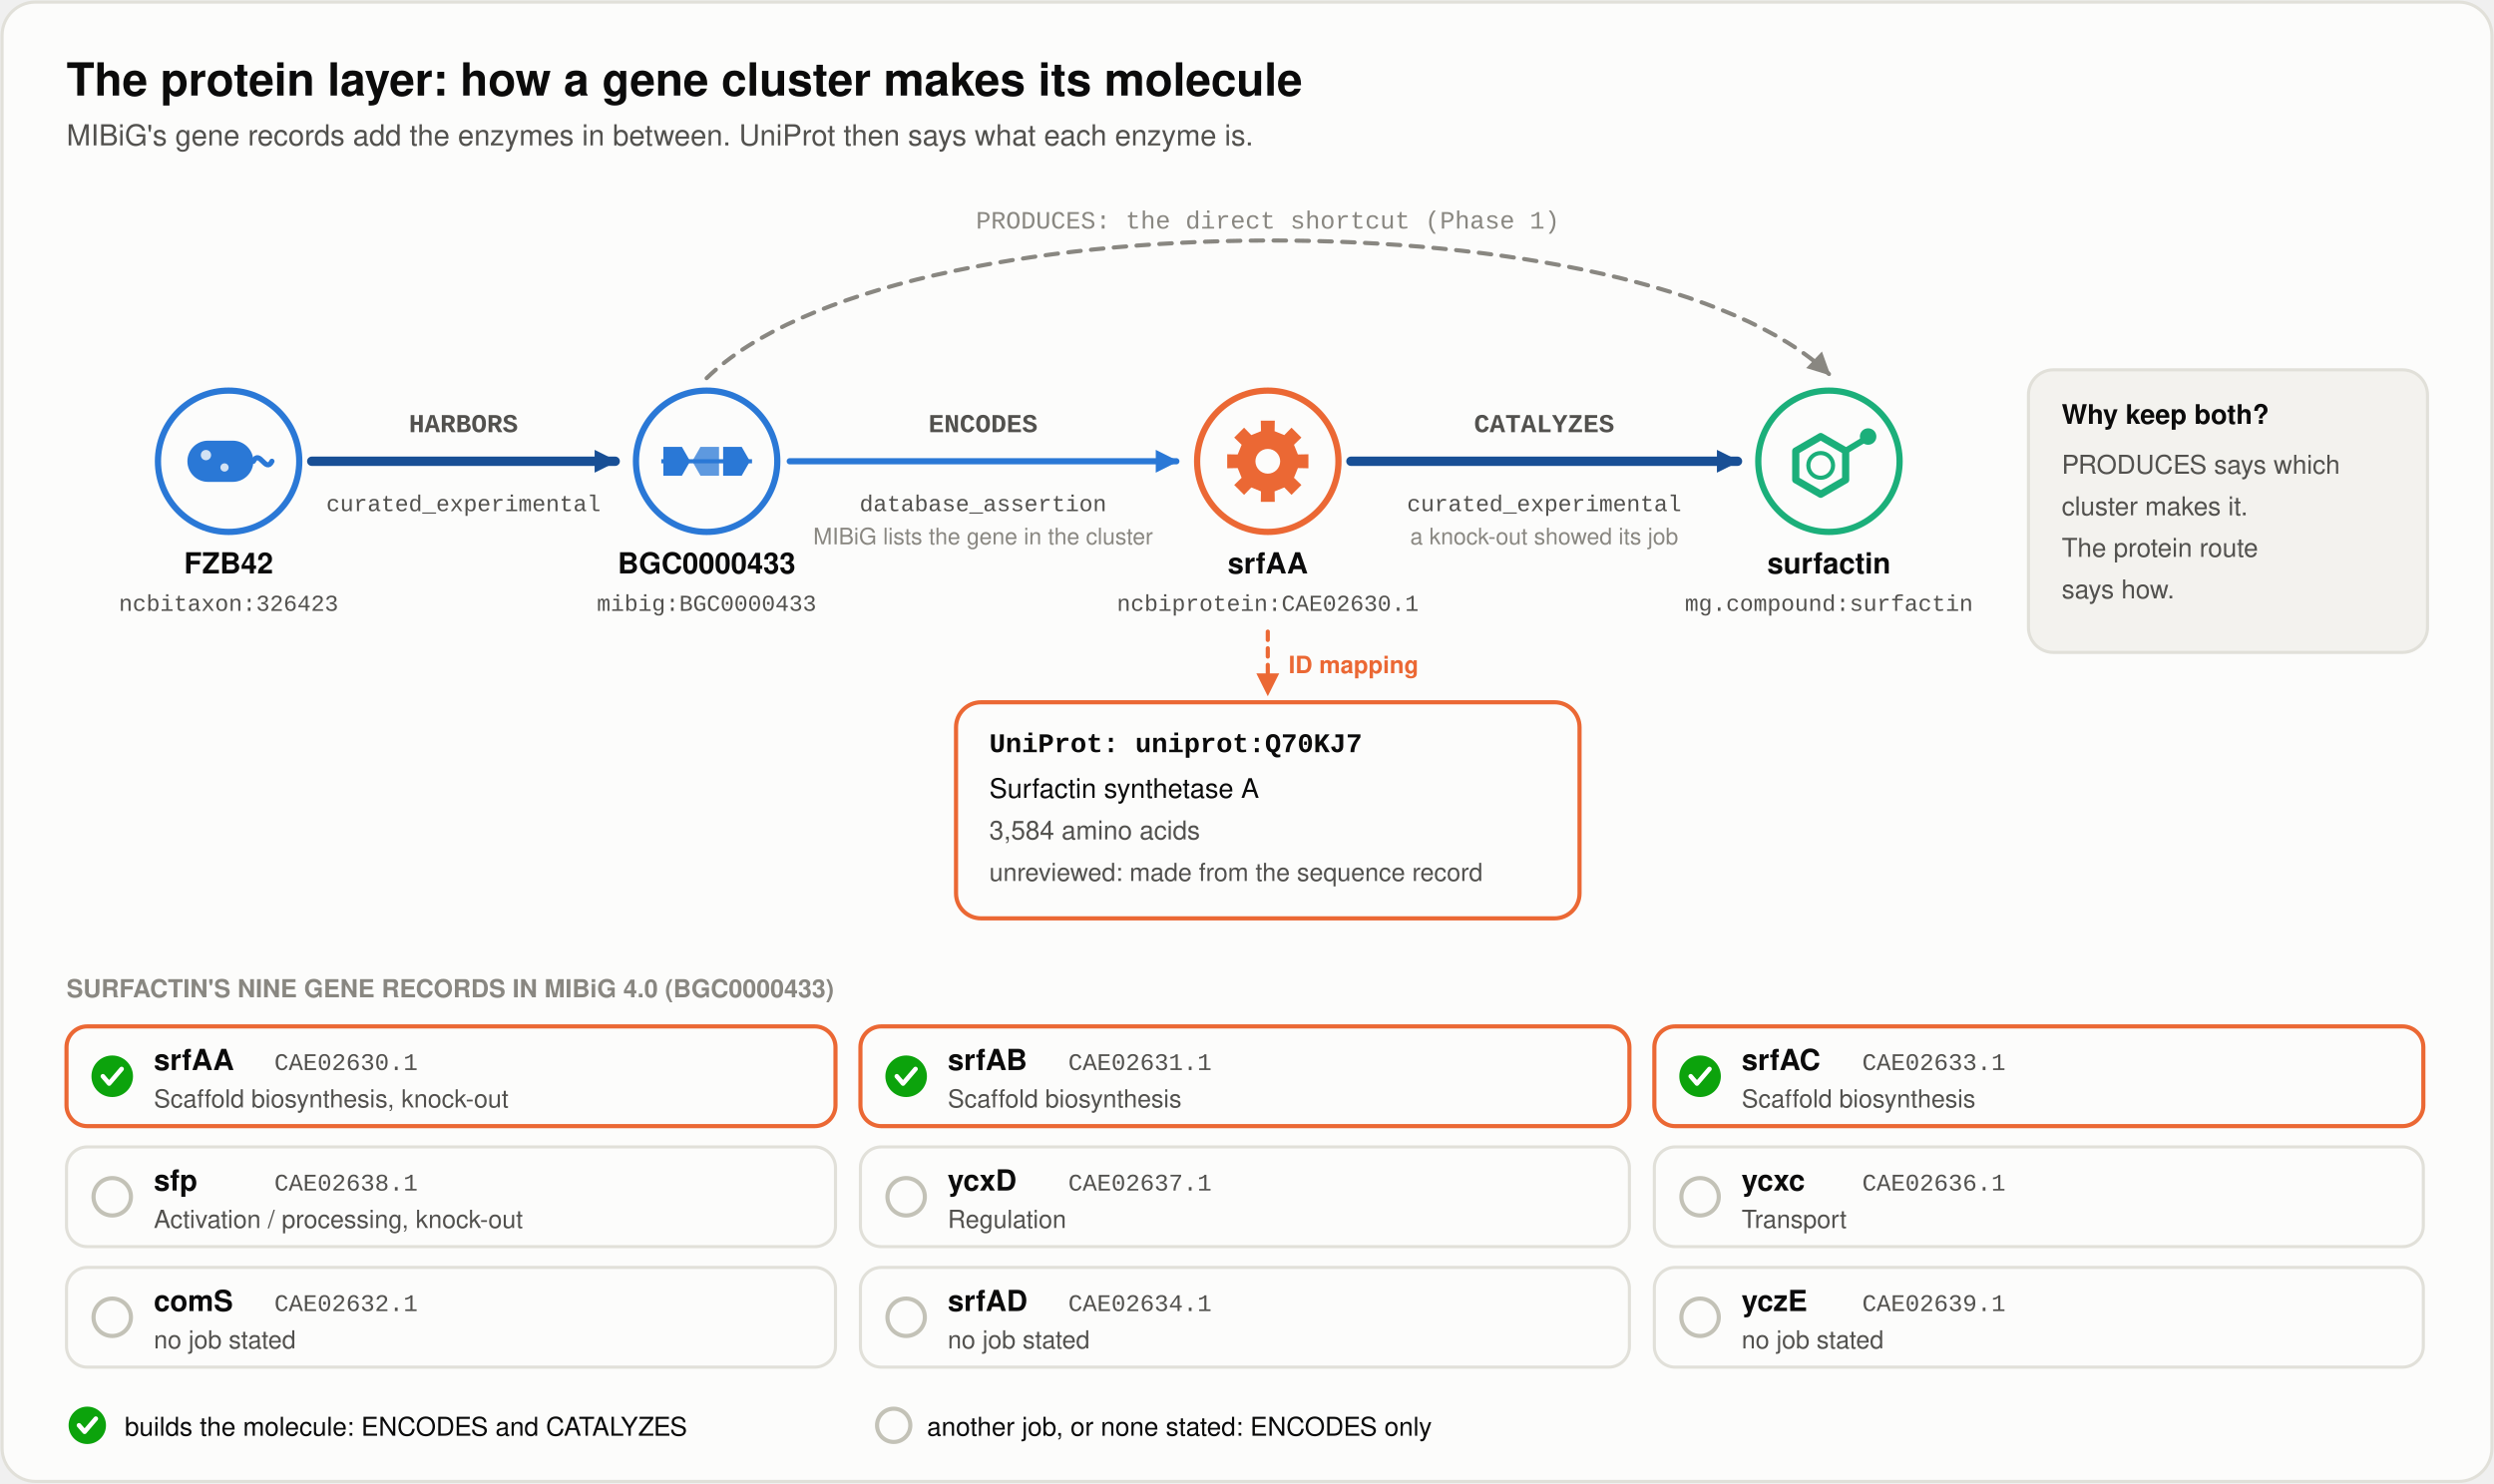
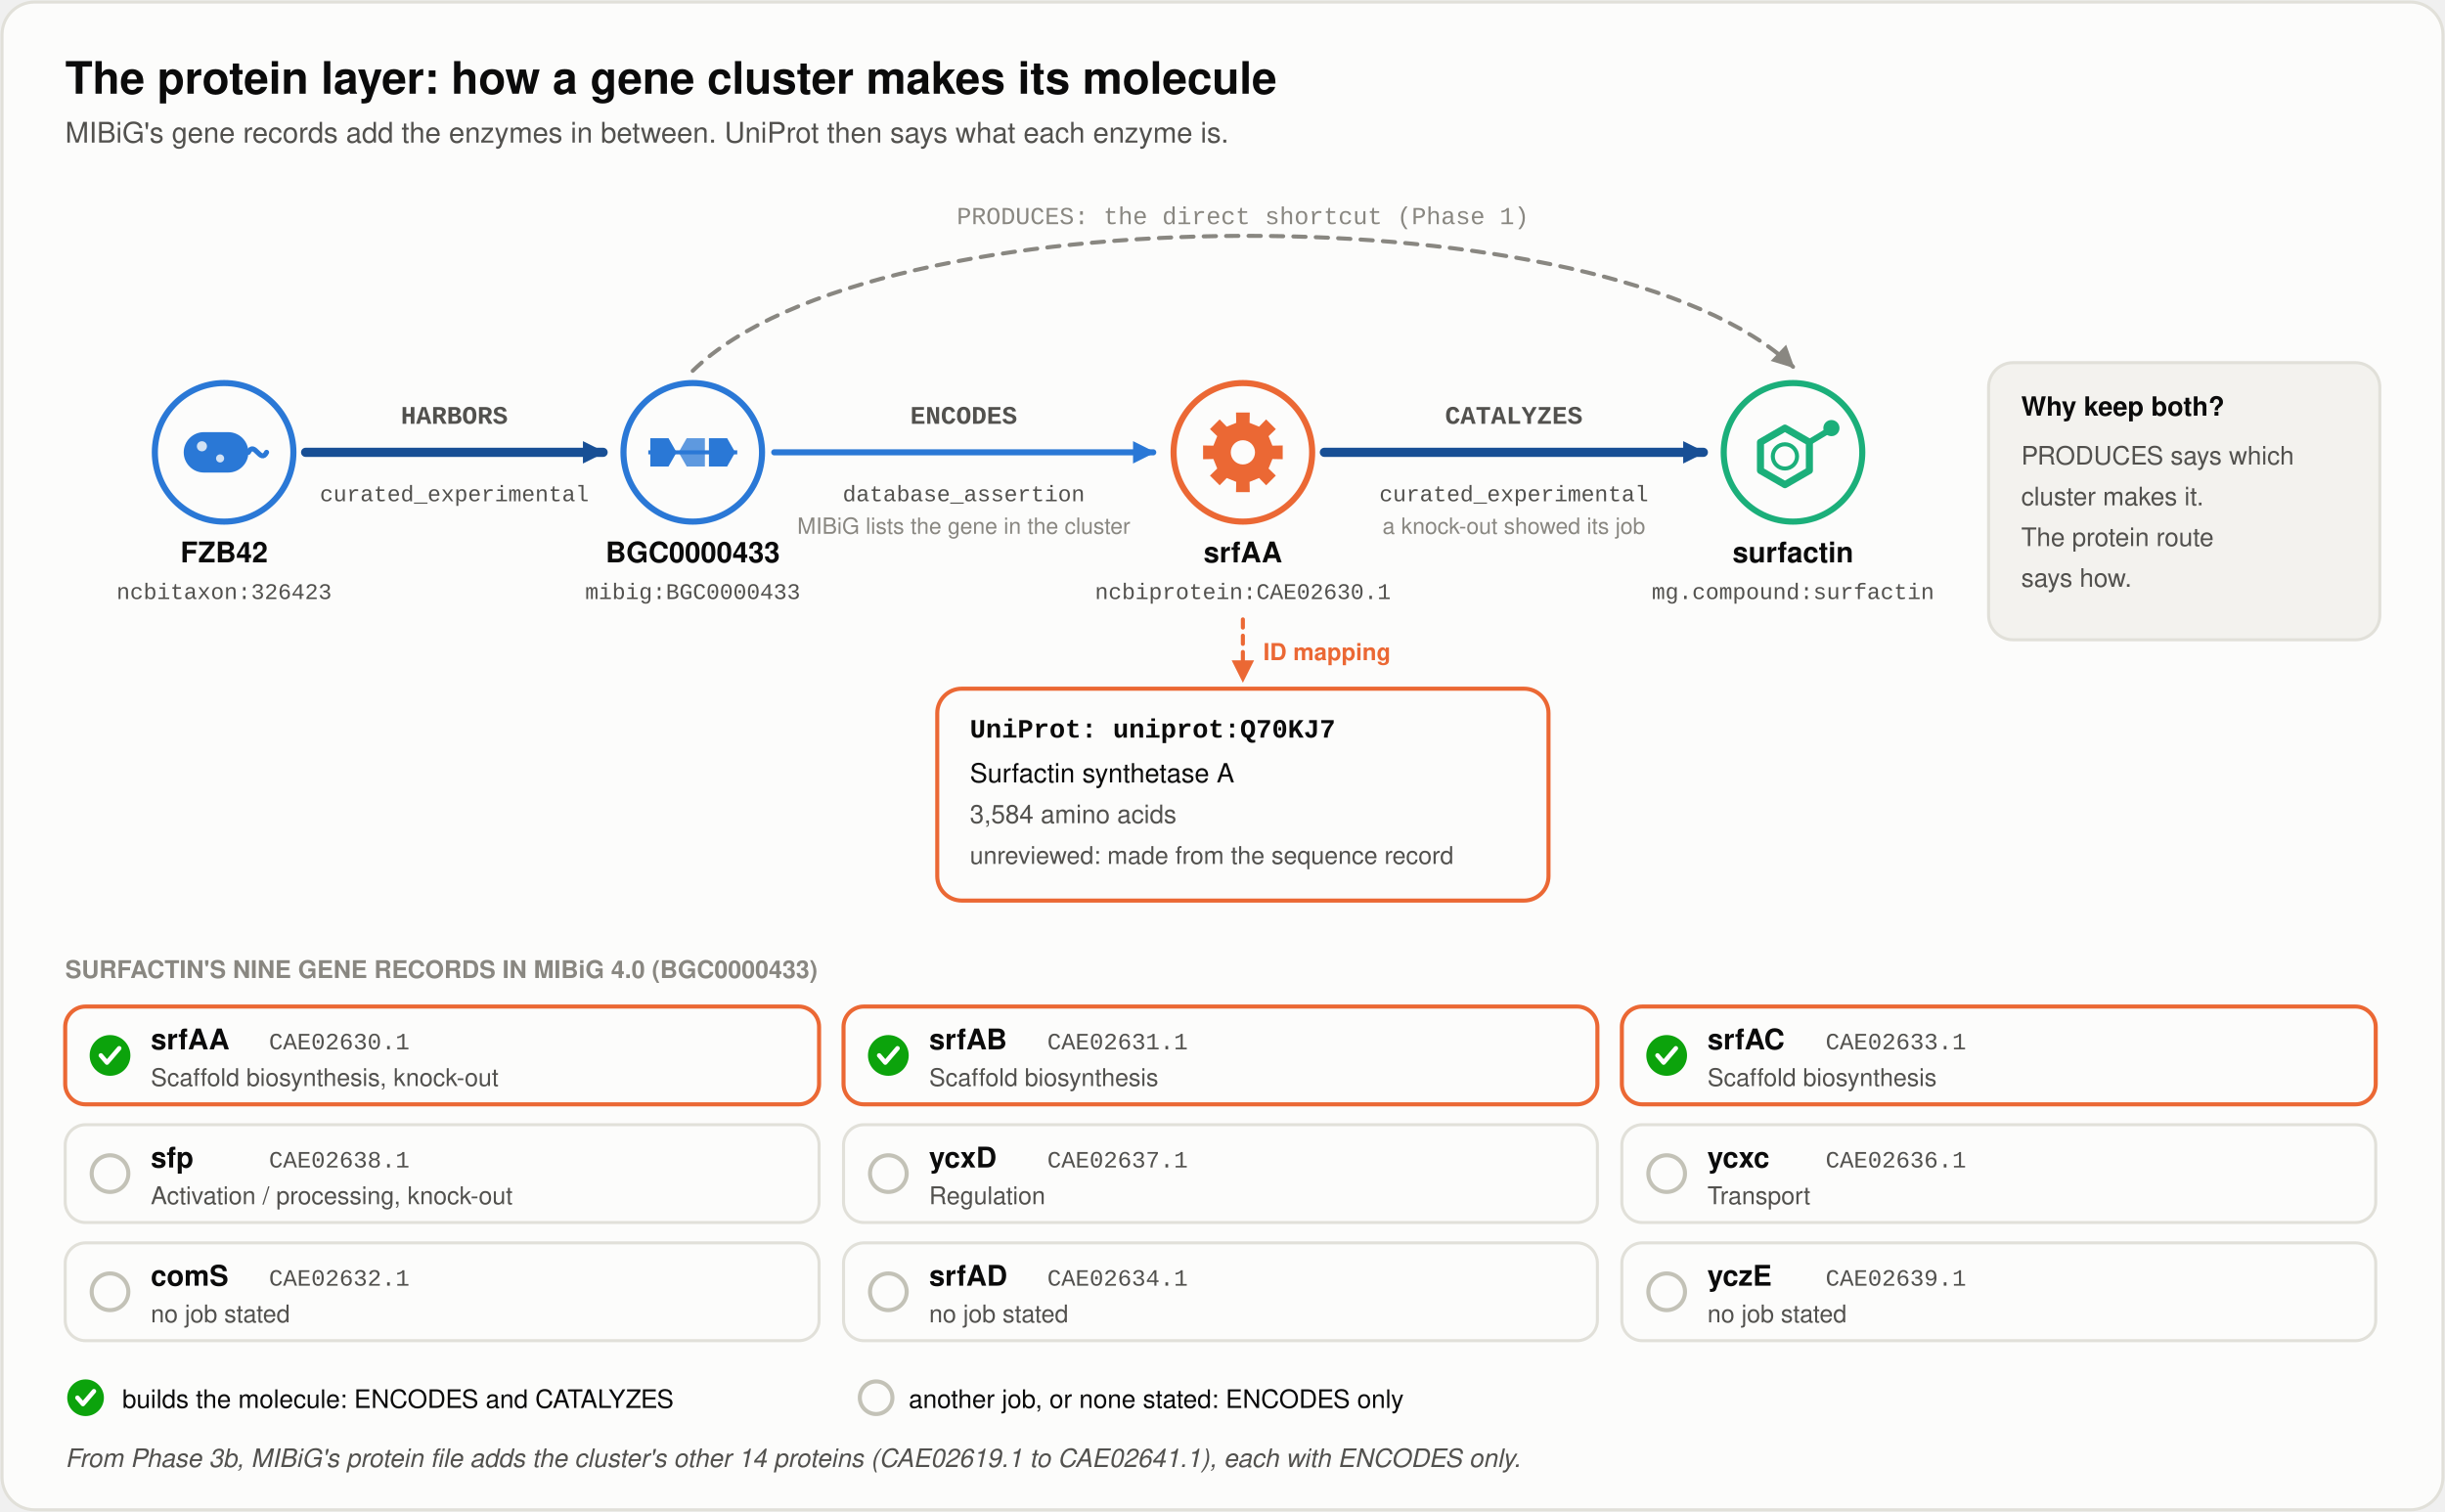
- <svg xmlns="http://www.w3.org/2000/svg" viewBox="0 0 1200 714" width="1200" height="714" role="img" aria-labelledby="title desc">
+ <svg xmlns="http://www.w3.org/2000/svg" viewBox="0 0 1200 742" width="1200" height="742" role="img" aria-labelledby="title desc">
  <defs>
    <marker id="arrow-184f95" viewBox="0 0 10 10" refX="9" refY="5" markerUnits="userSpaceOnUse" markerWidth="11" markerHeight="11" orient="auto-start-reverse">
      <path d="M0 0 L10 5 L0 10 z" fill="#184f95" />
    </marker>
    <marker id="arrow-2a78d6" viewBox="0 0 10 10" refX="9" refY="5" markerUnits="userSpaceOnUse" markerWidth="11" markerHeight="11" orient="auto-start-reverse">
      <path d="M0 0 L10 5 L0 10 z" fill="#2a78d6" />
    </marker>
    <marker id="arrow-898781" viewBox="0 0 10 10" refX="9" refY="5" markerUnits="userSpaceOnUse" markerWidth="11" markerHeight="11" orient="auto-start-reverse">
      <path d="M0 0 L10 5 L0 10 z" fill="#898781" />
    </marker>
    <marker id="arrow-eb6834" viewBox="0 0 10 10" refX="9" refY="5" markerUnits="userSpaceOnUse" markerWidth="11" markerHeight="11" orient="auto-start-reverse">
      <path d="M0 0 L10 5 L0 10 z" fill="#eb6834" />
    </marker>
  </defs>
-   <rect x="1.0" y="1.0" width="1198.0" height="712.0" rx="16" fill="#fcfcfb" stroke="#e1e0d9" stroke-width="1.5" />
+   <rect x="1.0" y="1.0" width="1198.0" height="740.0" rx="16" fill="#fcfcfb" stroke="#e1e0d9" stroke-width="1.5" />
  <text x="32.0" y="46.0" font-family="system-ui, -apple-system, 'Segoe UI', Helvetica, Arial, sans-serif" font-size="22" font-weight="700" fill="#0b0b0b" text-anchor="start">The protein layer: how a gene cluster makes its molecule</text>
  <text x="32.0" y="70.0" font-family="system-ui, -apple-system, 'Segoe UI', Helvetica, Arial, sans-serif" font-size="14" font-weight="400" fill="#52514e" text-anchor="start">MIBiG's gene records add the enzymes in between. UniProt then says what each enzyme is.</text>
  <path d="M340 182 C430 94 790 94 880 180" fill="none" stroke="#898781" stroke-width="2" stroke-linecap="round" stroke-linejoin="round" stroke-dasharray="6 5" marker-end="url(#arrow-898781)" />
  <text x="610.0" y="110.0" font-family="ui-monospace, 'SF Mono', Menlo, Consolas, 'Liberation Mono', monospace" font-size="12" font-weight="400" fill="#898781" text-anchor="middle">PRODUCES: the direct shortcut (Phase 1)</text>
  <line x1="150.0" y1="222.0" x2="296.0" y2="222.0" stroke="#184f95" stroke-width="4.5" stroke-linecap="round" marker-end="url(#arrow-184f95)" />
  <text x="223.0" y="208.0" font-family="ui-monospace, 'SF Mono', Menlo, Consolas, 'Liberation Mono', monospace" font-size="12.5" font-weight="700" fill="#52514e" text-anchor="middle">HARBORS</text>
  <text x="223.0" y="246.0" font-family="ui-monospace, 'SF Mono', Menlo, Consolas, 'Liberation Mono', monospace" font-size="11" font-weight="400" fill="#52514e" text-anchor="middle">curated_experimental</text>
  <line x1="380.0" y1="222.0" x2="566.0" y2="222.0" stroke="#2a78d6" stroke-width="3" stroke-linecap="round" marker-end="url(#arrow-2a78d6)" />
  <text x="473.0" y="208.0" font-family="ui-monospace, 'SF Mono', Menlo, Consolas, 'Liberation Mono', monospace" font-size="12.5" font-weight="700" fill="#52514e" text-anchor="middle">ENCODES</text>
  <text x="473.0" y="246.0" font-family="ui-monospace, 'SF Mono', Menlo, Consolas, 'Liberation Mono', monospace" font-size="11" font-weight="400" fill="#52514e" text-anchor="middle">database_assertion</text>
  <text x="473.0" y="262.0" font-family="system-ui, -apple-system, 'Segoe UI', Helvetica, Arial, sans-serif" font-size="11" font-weight="400" fill="#898781" text-anchor="middle">MIBiG lists the gene in the cluster</text>
  <line x1="650.0" y1="222.0" x2="836.0" y2="222.0" stroke="#184f95" stroke-width="4.5" stroke-linecap="round" marker-end="url(#arrow-184f95)" />
  <text x="743.0" y="208.0" font-family="ui-monospace, 'SF Mono', Menlo, Consolas, 'Liberation Mono', monospace" font-size="12.5" font-weight="700" fill="#52514e" text-anchor="middle">CATALYZES</text>
  <text x="743.0" y="246.0" font-family="ui-monospace, 'SF Mono', Menlo, Consolas, 'Liberation Mono', monospace" font-size="11" font-weight="400" fill="#52514e" text-anchor="middle">curated_experimental</text>
  <text x="743.0" y="262.0" font-family="system-ui, -apple-system, 'Segoe UI', Helvetica, Arial, sans-serif" font-size="11" font-weight="400" fill="#898781" text-anchor="middle">a knock-out showed its job</text>
  <circle cx="110" cy="222" r="34" fill="#fcfcfb" stroke="#2a78d6" stroke-width="3" />
  <g transform="translate(86.2,198.2) scale(0.992)">
    <rect x="4" y="14" width="32" height="20" rx="10" fill="#2a78d6" />
    <path d="M36 24 c3 -6 6 6 9 0" stroke="#2a78d6" stroke-width="2.5" fill="none" stroke-linecap="round" />
    <circle cx="13" cy="21" r="2.5" fill="#fcfcfb" opacity=".8" />
    <circle cx="22" cy="27" r="2" fill="#fcfcfb" opacity=".8" />
  </g>
  <text x="110.0" y="276.0" font-family="system-ui, -apple-system, 'Segoe UI', Helvetica, Arial, sans-serif" font-size="14" font-weight="600" fill="#0b0b0b" text-anchor="middle" paint-order="stroke" stroke="#fcfcfb" stroke-width="5">FZB42</text>
  <text x="110.0" y="294.0" font-family="ui-monospace, 'SF Mono', Menlo, Consolas, 'Liberation Mono', monospace" font-size="11" font-weight="400" fill="#52514e" text-anchor="middle" paint-order="stroke" stroke="#fcfcfb" stroke-width="5">ncbitaxon:326423</text>
  <circle cx="340" cy="222" r="34" fill="#fcfcfb" stroke="#2a78d6" stroke-width="3" />
  <g transform="translate(316.2,198.2) scale(0.992)">
    <line x1="2" y1="24" x2="46" y2="24" stroke="#2a78d6" stroke-width="2" />
    <path d="M3 17 h9 l4 7 l-4 7 h-9 z" fill="#2a78d6" />
    <path d="M30 17 h-9 l-4 7 l4 7 h9 z" fill="#2a78d6" opacity=".75" />
    <path d="M32 17 h9 l4 7 l-4 7 h-9 z" fill="#2a78d6" />
  </g>
  <text x="340.0" y="276.0" font-family="system-ui, -apple-system, 'Segoe UI', Helvetica, Arial, sans-serif" font-size="14" font-weight="600" fill="#0b0b0b" text-anchor="middle" paint-order="stroke" stroke="#fcfcfb" stroke-width="5">BGC0000433</text>
  <text x="340.0" y="294.0" font-family="ui-monospace, 'SF Mono', Menlo, Consolas, 'Liberation Mono', monospace" font-size="11" font-weight="400" fill="#52514e" text-anchor="middle" paint-order="stroke" stroke="#fcfcfb" stroke-width="5">mibig:BGC0000433</text>
  <circle cx="610" cy="222" r="34" fill="#fcfcfb" stroke="#eb6834" stroke-width="3" />
  <g transform="translate(586.2,198.2) scale(0.992)">
    <polygon points="43.7,20.6 43.7,27.4 38.6,27.3 36.7,32.0 40.3,35.5 35.5,40.3 32.0,36.7 27.3,38.6 27.4,43.7 20.6,43.7 20.7,38.6 16.0,36.7 12.5,40.3 7.7,35.5 11.3,32.0 9.4,27.3 4.3,27.4 4.3,20.6 9.4,20.7 11.3,16.0 7.7,12.5 12.5,7.7 16.0,11.3 20.7,9.4 20.6,4.3 27.4,4.3 27.3,9.4 32.0,11.3 35.5,7.7 40.3,12.5 36.7,16.0 38.6,20.7" fill="#eb6834" />
    <circle cx="24" cy="24" r="6" fill="#fcfcfb" />
  </g>
  <text x="610.0" y="276.0" font-family="system-ui, -apple-system, 'Segoe UI', Helvetica, Arial, sans-serif" font-size="14" font-weight="600" fill="#0b0b0b" text-anchor="middle" paint-order="stroke" stroke="#fcfcfb" stroke-width="5">srfAA</text>
  <text x="610.0" y="294.0" font-family="ui-monospace, 'SF Mono', Menlo, Consolas, 'Liberation Mono', monospace" font-size="11" font-weight="400" fill="#52514e" text-anchor="middle" paint-order="stroke" stroke="#fcfcfb" stroke-width="5">ncbiprotein:CAE02630.1</text>
  <circle cx="880" cy="222" r="34" fill="#fcfcfb" stroke="#1baf7a" stroke-width="3" />
  <g transform="translate(856.2,198.2) scale(0.992)">
    <polygon points="32.1,33.0 20.0,40.0 7.9,33.0 7.9,19.0 20.0,12.0 32.1,19.0" fill="none" stroke="#1baf7a" stroke-width="3.5" stroke-linejoin="round" />
    <circle cx="20" cy="26" r="6" fill="none" stroke="#1baf7a" stroke-width="2" />
    <line x1="32" y1="19" x2="42" y2="13" stroke="#1baf7a" stroke-width="3" stroke-linecap="round" />
    <circle cx="43" cy="12" r="4" fill="#1baf7a" />
  </g>
  <text x="880.0" y="276.0" font-family="system-ui, -apple-system, 'Segoe UI', Helvetica, Arial, sans-serif" font-size="14" font-weight="600" fill="#0b0b0b" text-anchor="middle" paint-order="stroke" stroke="#fcfcfb" stroke-width="5">surfactin</text>
  <text x="880.0" y="294.0" font-family="ui-monospace, 'SF Mono', Menlo, Consolas, 'Liberation Mono', monospace" font-size="11" font-weight="400" fill="#52514e" text-anchor="middle" paint-order="stroke" stroke="#fcfcfb" stroke-width="5">mg.compound:surfactin</text>
  <line x1="610.0" y1="304.0" x2="610.0" y2="334.0" stroke="#eb6834" stroke-width="2" stroke-linecap="round" stroke-dasharray="4 4" marker-end="url(#arrow-eb6834)" />
  <text x="620.0" y="324.0" font-family="system-ui, -apple-system, 'Segoe UI', Helvetica, Arial, sans-serif" font-size="11.5" font-weight="600" fill="#eb6834" text-anchor="start">ID mapping</text>
  <rect x="460.0" y="338.0" width="300.0" height="104.0" rx="12" fill="#fcfcfb" stroke="#eb6834" stroke-width="2" />
  <text x="476.0" y="362.0" font-family="ui-monospace, 'SF Mono', Menlo, Consolas, 'Liberation Mono', monospace" font-size="13" font-weight="700" fill="#0b0b0b" text-anchor="start">UniProt: uniprot:Q70KJ7</text>
  <text x="476.0" y="384.0" font-family="system-ui, -apple-system, 'Segoe UI', Helvetica, Arial, sans-serif" font-size="13" font-weight="400" fill="#0b0b0b" text-anchor="start">Surfactin synthetase A</text>
  <text x="476.0" y="404.0" font-family="system-ui, -apple-system, 'Segoe UI', Helvetica, Arial, sans-serif" font-size="12.5" font-weight="400" fill="#52514e" text-anchor="start">3,584 amino acids</text>
  <text x="476.0" y="424.0" font-family="system-ui, -apple-system, 'Segoe UI', Helvetica, Arial, sans-serif" font-size="12" font-weight="400" fill="#52514e" text-anchor="start">unreviewed: made from the sequence record</text>
  <rect x="976.0" y="178.0" width="192.0" height="136.0" rx="12" fill="#f3f2ee" stroke="#e1e0d9" stroke-width="1.5" />
  <text x="992.0" y="204.0" font-family="system-ui, -apple-system, 'Segoe UI', Helvetica, Arial, sans-serif" font-size="13" font-weight="700" fill="#0b0b0b" text-anchor="start">Why keep both?</text>
  <text x="992.0" y="228.0" font-family="system-ui, -apple-system, 'Segoe UI', Helvetica, Arial, sans-serif" font-size="12.5" font-weight="400" fill="#52514e" text-anchor="start">PRODUCES says which</text>
  <text x="992.0" y="248.0" font-family="system-ui, -apple-system, 'Segoe UI', Helvetica, Arial, sans-serif" font-size="12.5" font-weight="400" fill="#52514e" text-anchor="start">cluster makes it.</text>
  <text x="992.0" y="268.0" font-family="system-ui, -apple-system, 'Segoe UI', Helvetica, Arial, sans-serif" font-size="12.5" font-weight="400" fill="#52514e" text-anchor="start">The protein route</text>
  <text x="992.0" y="288.0" font-family="system-ui, -apple-system, 'Segoe UI', Helvetica, Arial, sans-serif" font-size="12.5" font-weight="400" fill="#52514e" text-anchor="start">says how.</text>
  <text x="32.0" y="480.0" font-family="system-ui, -apple-system, 'Segoe UI', Helvetica, Arial, sans-serif" font-size="12" font-weight="700" fill="#898781" text-anchor="start">SURFACTIN'S NINE GENE RECORDS IN MIBiG 4.0 (BGC0000433)</text>
  <rect x="32.0" y="494.0" width="370.0" height="48.0" rx="10" fill="#fcfcfb" stroke="#eb6834" stroke-width="2" />
  <circle cx="54" cy="518" r="10" fill="#0ca30c" />
  <path d="M49.5 518.0 l3.0 3.5 l6.0 -7.0" stroke="#fff" stroke-width="2.2" fill="none" stroke-linecap="round" stroke-linejoin="round" />
  <text x="74.0" y="515.0" font-family="system-ui, -apple-system, 'Segoe UI', Helvetica, Arial, sans-serif" font-size="14" font-weight="700" fill="#0b0b0b" text-anchor="start">srfAA</text>
  <text x="132.0" y="515.0" font-family="ui-monospace, 'SF Mono', Menlo, Consolas, 'Liberation Mono', monospace" font-size="11.5" font-weight="400" fill="#52514e" text-anchor="start">CAE02630.1</text>
  <text x="74.0" y="533.0" font-family="system-ui, -apple-system, 'Segoe UI', Helvetica, Arial, sans-serif" font-size="12" font-weight="400" fill="#52514e" text-anchor="start">Scaffold biosynthesis, knock-out</text>
  <rect x="414.0" y="494.0" width="370.0" height="48.0" rx="10" fill="#fcfcfb" stroke="#eb6834" stroke-width="2" />
  <circle cx="436" cy="518" r="10" fill="#0ca30c" />
  <path d="M431.5 518.0 l3.0 3.5 l6.0 -7.0" stroke="#fff" stroke-width="2.2" fill="none" stroke-linecap="round" stroke-linejoin="round" />
  <text x="456.0" y="515.0" font-family="system-ui, -apple-system, 'Segoe UI', Helvetica, Arial, sans-serif" font-size="14" font-weight="700" fill="#0b0b0b" text-anchor="start">srfAB</text>
  <text x="514.0" y="515.0" font-family="ui-monospace, 'SF Mono', Menlo, Consolas, 'Liberation Mono', monospace" font-size="11.5" font-weight="400" fill="#52514e" text-anchor="start">CAE02631.1</text>
  <text x="456.0" y="533.0" font-family="system-ui, -apple-system, 'Segoe UI', Helvetica, Arial, sans-serif" font-size="12" font-weight="400" fill="#52514e" text-anchor="start">Scaffold biosynthesis</text>
  <rect x="796.0" y="494.0" width="370.0" height="48.0" rx="10" fill="#fcfcfb" stroke="#eb6834" stroke-width="2" />
  <circle cx="818" cy="518" r="10" fill="#0ca30c" />
  <path d="M813.5 518.0 l3.0 3.5 l6.0 -7.0" stroke="#fff" stroke-width="2.2" fill="none" stroke-linecap="round" stroke-linejoin="round" />
  <text x="838.0" y="515.0" font-family="system-ui, -apple-system, 'Segoe UI', Helvetica, Arial, sans-serif" font-size="14" font-weight="700" fill="#0b0b0b" text-anchor="start">srfAC</text>
  <text x="896.0" y="515.0" font-family="ui-monospace, 'SF Mono', Menlo, Consolas, 'Liberation Mono', monospace" font-size="11.5" font-weight="400" fill="#52514e" text-anchor="start">CAE02633.1</text>
  <text x="838.0" y="533.0" font-family="system-ui, -apple-system, 'Segoe UI', Helvetica, Arial, sans-serif" font-size="12" font-weight="400" fill="#52514e" text-anchor="start">Scaffold biosynthesis</text>
  <rect x="32.0" y="552.0" width="370.0" height="48.0" rx="10" fill="#fcfcfb" stroke="#e1e0d9" stroke-width="1.5" />
  <circle cx="54" cy="576" r="9" fill="none" stroke="#c3c2b7" stroke-width="2" />
  <text x="74.0" y="573.0" font-family="system-ui, -apple-system, 'Segoe UI', Helvetica, Arial, sans-serif" font-size="14" font-weight="700" fill="#0b0b0b" text-anchor="start">sfp</text>
  <text x="132.0" y="573.0" font-family="ui-monospace, 'SF Mono', Menlo, Consolas, 'Liberation Mono', monospace" font-size="11.5" font-weight="400" fill="#52514e" text-anchor="start">CAE02638.1</text>
  <text x="74.0" y="591.0" font-family="system-ui, -apple-system, 'Segoe UI', Helvetica, Arial, sans-serif" font-size="12" font-weight="400" fill="#52514e" text-anchor="start">Activation / processing, knock-out</text>
  <rect x="414.0" y="552.0" width="370.0" height="48.0" rx="10" fill="#fcfcfb" stroke="#e1e0d9" stroke-width="1.5" />
  <circle cx="436" cy="576" r="9" fill="none" stroke="#c3c2b7" stroke-width="2" />
  <text x="456.0" y="573.0" font-family="system-ui, -apple-system, 'Segoe UI', Helvetica, Arial, sans-serif" font-size="14" font-weight="700" fill="#0b0b0b" text-anchor="start">ycxD</text>
  <text x="514.0" y="573.0" font-family="ui-monospace, 'SF Mono', Menlo, Consolas, 'Liberation Mono', monospace" font-size="11.5" font-weight="400" fill="#52514e" text-anchor="start">CAE02637.1</text>
  <text x="456.0" y="591.0" font-family="system-ui, -apple-system, 'Segoe UI', Helvetica, Arial, sans-serif" font-size="12" font-weight="400" fill="#52514e" text-anchor="start">Regulation</text>
  <rect x="796.0" y="552.0" width="370.0" height="48.0" rx="10" fill="#fcfcfb" stroke="#e1e0d9" stroke-width="1.5" />
  <circle cx="818" cy="576" r="9" fill="none" stroke="#c3c2b7" stroke-width="2" />
  <text x="838.0" y="573.0" font-family="system-ui, -apple-system, 'Segoe UI', Helvetica, Arial, sans-serif" font-size="14" font-weight="700" fill="#0b0b0b" text-anchor="start">ycxc</text>
  <text x="896.0" y="573.0" font-family="ui-monospace, 'SF Mono', Menlo, Consolas, 'Liberation Mono', monospace" font-size="11.5" font-weight="400" fill="#52514e" text-anchor="start">CAE02636.1</text>
  <text x="838.0" y="591.0" font-family="system-ui, -apple-system, 'Segoe UI', Helvetica, Arial, sans-serif" font-size="12" font-weight="400" fill="#52514e" text-anchor="start">Transport</text>
  <rect x="32.0" y="610.0" width="370.0" height="48.0" rx="10" fill="#fcfcfb" stroke="#e1e0d9" stroke-width="1.5" />
  <circle cx="54" cy="634" r="9" fill="none" stroke="#c3c2b7" stroke-width="2" />
  <text x="74.0" y="631.0" font-family="system-ui, -apple-system, 'Segoe UI', Helvetica, Arial, sans-serif" font-size="14" font-weight="700" fill="#0b0b0b" text-anchor="start">comS</text>
  <text x="132.0" y="631.0" font-family="ui-monospace, 'SF Mono', Menlo, Consolas, 'Liberation Mono', monospace" font-size="11.5" font-weight="400" fill="#52514e" text-anchor="start">CAE02632.1</text>
  <text x="74.0" y="649.0" font-family="system-ui, -apple-system, 'Segoe UI', Helvetica, Arial, sans-serif" font-size="12" font-weight="400" fill="#52514e" text-anchor="start">no job stated</text>
  <rect x="414.0" y="610.0" width="370.0" height="48.0" rx="10" fill="#fcfcfb" stroke="#e1e0d9" stroke-width="1.5" />
  <circle cx="436" cy="634" r="9" fill="none" stroke="#c3c2b7" stroke-width="2" />
  <text x="456.0" y="631.0" font-family="system-ui, -apple-system, 'Segoe UI', Helvetica, Arial, sans-serif" font-size="14" font-weight="700" fill="#0b0b0b" text-anchor="start">srfAD</text>
  <text x="514.0" y="631.0" font-family="ui-monospace, 'SF Mono', Menlo, Consolas, 'Liberation Mono', monospace" font-size="11.5" font-weight="400" fill="#52514e" text-anchor="start">CAE02634.1</text>
  <text x="456.0" y="649.0" font-family="system-ui, -apple-system, 'Segoe UI', Helvetica, Arial, sans-serif" font-size="12" font-weight="400" fill="#52514e" text-anchor="start">no job stated</text>
  <rect x="796.0" y="610.0" width="370.0" height="48.0" rx="10" fill="#fcfcfb" stroke="#e1e0d9" stroke-width="1.5" />
  <circle cx="818" cy="634" r="9" fill="none" stroke="#c3c2b7" stroke-width="2" />
  <text x="838.0" y="631.0" font-family="system-ui, -apple-system, 'Segoe UI', Helvetica, Arial, sans-serif" font-size="14" font-weight="700" fill="#0b0b0b" text-anchor="start">yczE</text>
  <text x="896.0" y="631.0" font-family="ui-monospace, 'SF Mono', Menlo, Consolas, 'Liberation Mono', monospace" font-size="11.5" font-weight="400" fill="#52514e" text-anchor="start">CAE02639.1</text>
  <text x="838.0" y="649.0" font-family="system-ui, -apple-system, 'Segoe UI', Helvetica, Arial, sans-serif" font-size="12" font-weight="400" fill="#52514e" text-anchor="start">no job stated</text>
  <circle cx="42" cy="686" r="9" fill="#0ca30c" />
  <path d="M38.0 686.0 l2.7 3.1 l5.4 -6.3" stroke="#fff" stroke-width="2.2" fill="none" stroke-linecap="round" stroke-linejoin="round" />
  <text x="60.0" y="691.0" font-family="system-ui, -apple-system, 'Segoe UI', Helvetica, Arial, sans-serif" font-size="12.5" font-weight="400" fill="#0b0b0b" text-anchor="start">builds the molecule: ENCODES and CATALYZES</text>
  <circle cx="430" cy="686" r="8" fill="none" stroke="#c3c2b7" stroke-width="2" />
  <text x="446.0" y="691.0" font-family="system-ui, -apple-system, 'Segoe UI', Helvetica, Arial, sans-serif" font-size="12.5" font-weight="400" fill="#0b0b0b" text-anchor="start">another job, or none stated: ENCODES only</text>
+   <text x="32.0" y="720.0" font-family="system-ui, -apple-system, 'Segoe UI', Helvetica, Arial, sans-serif" font-size="12.5" font-weight="400" fill="#52514e" text-anchor="start" font-style="italic">From Phase 3b, MIBiG's protein file adds the cluster's other 14 proteins (CAE02619.1 to CAE02641.1), each with ENCODES only.</text>
</svg>
